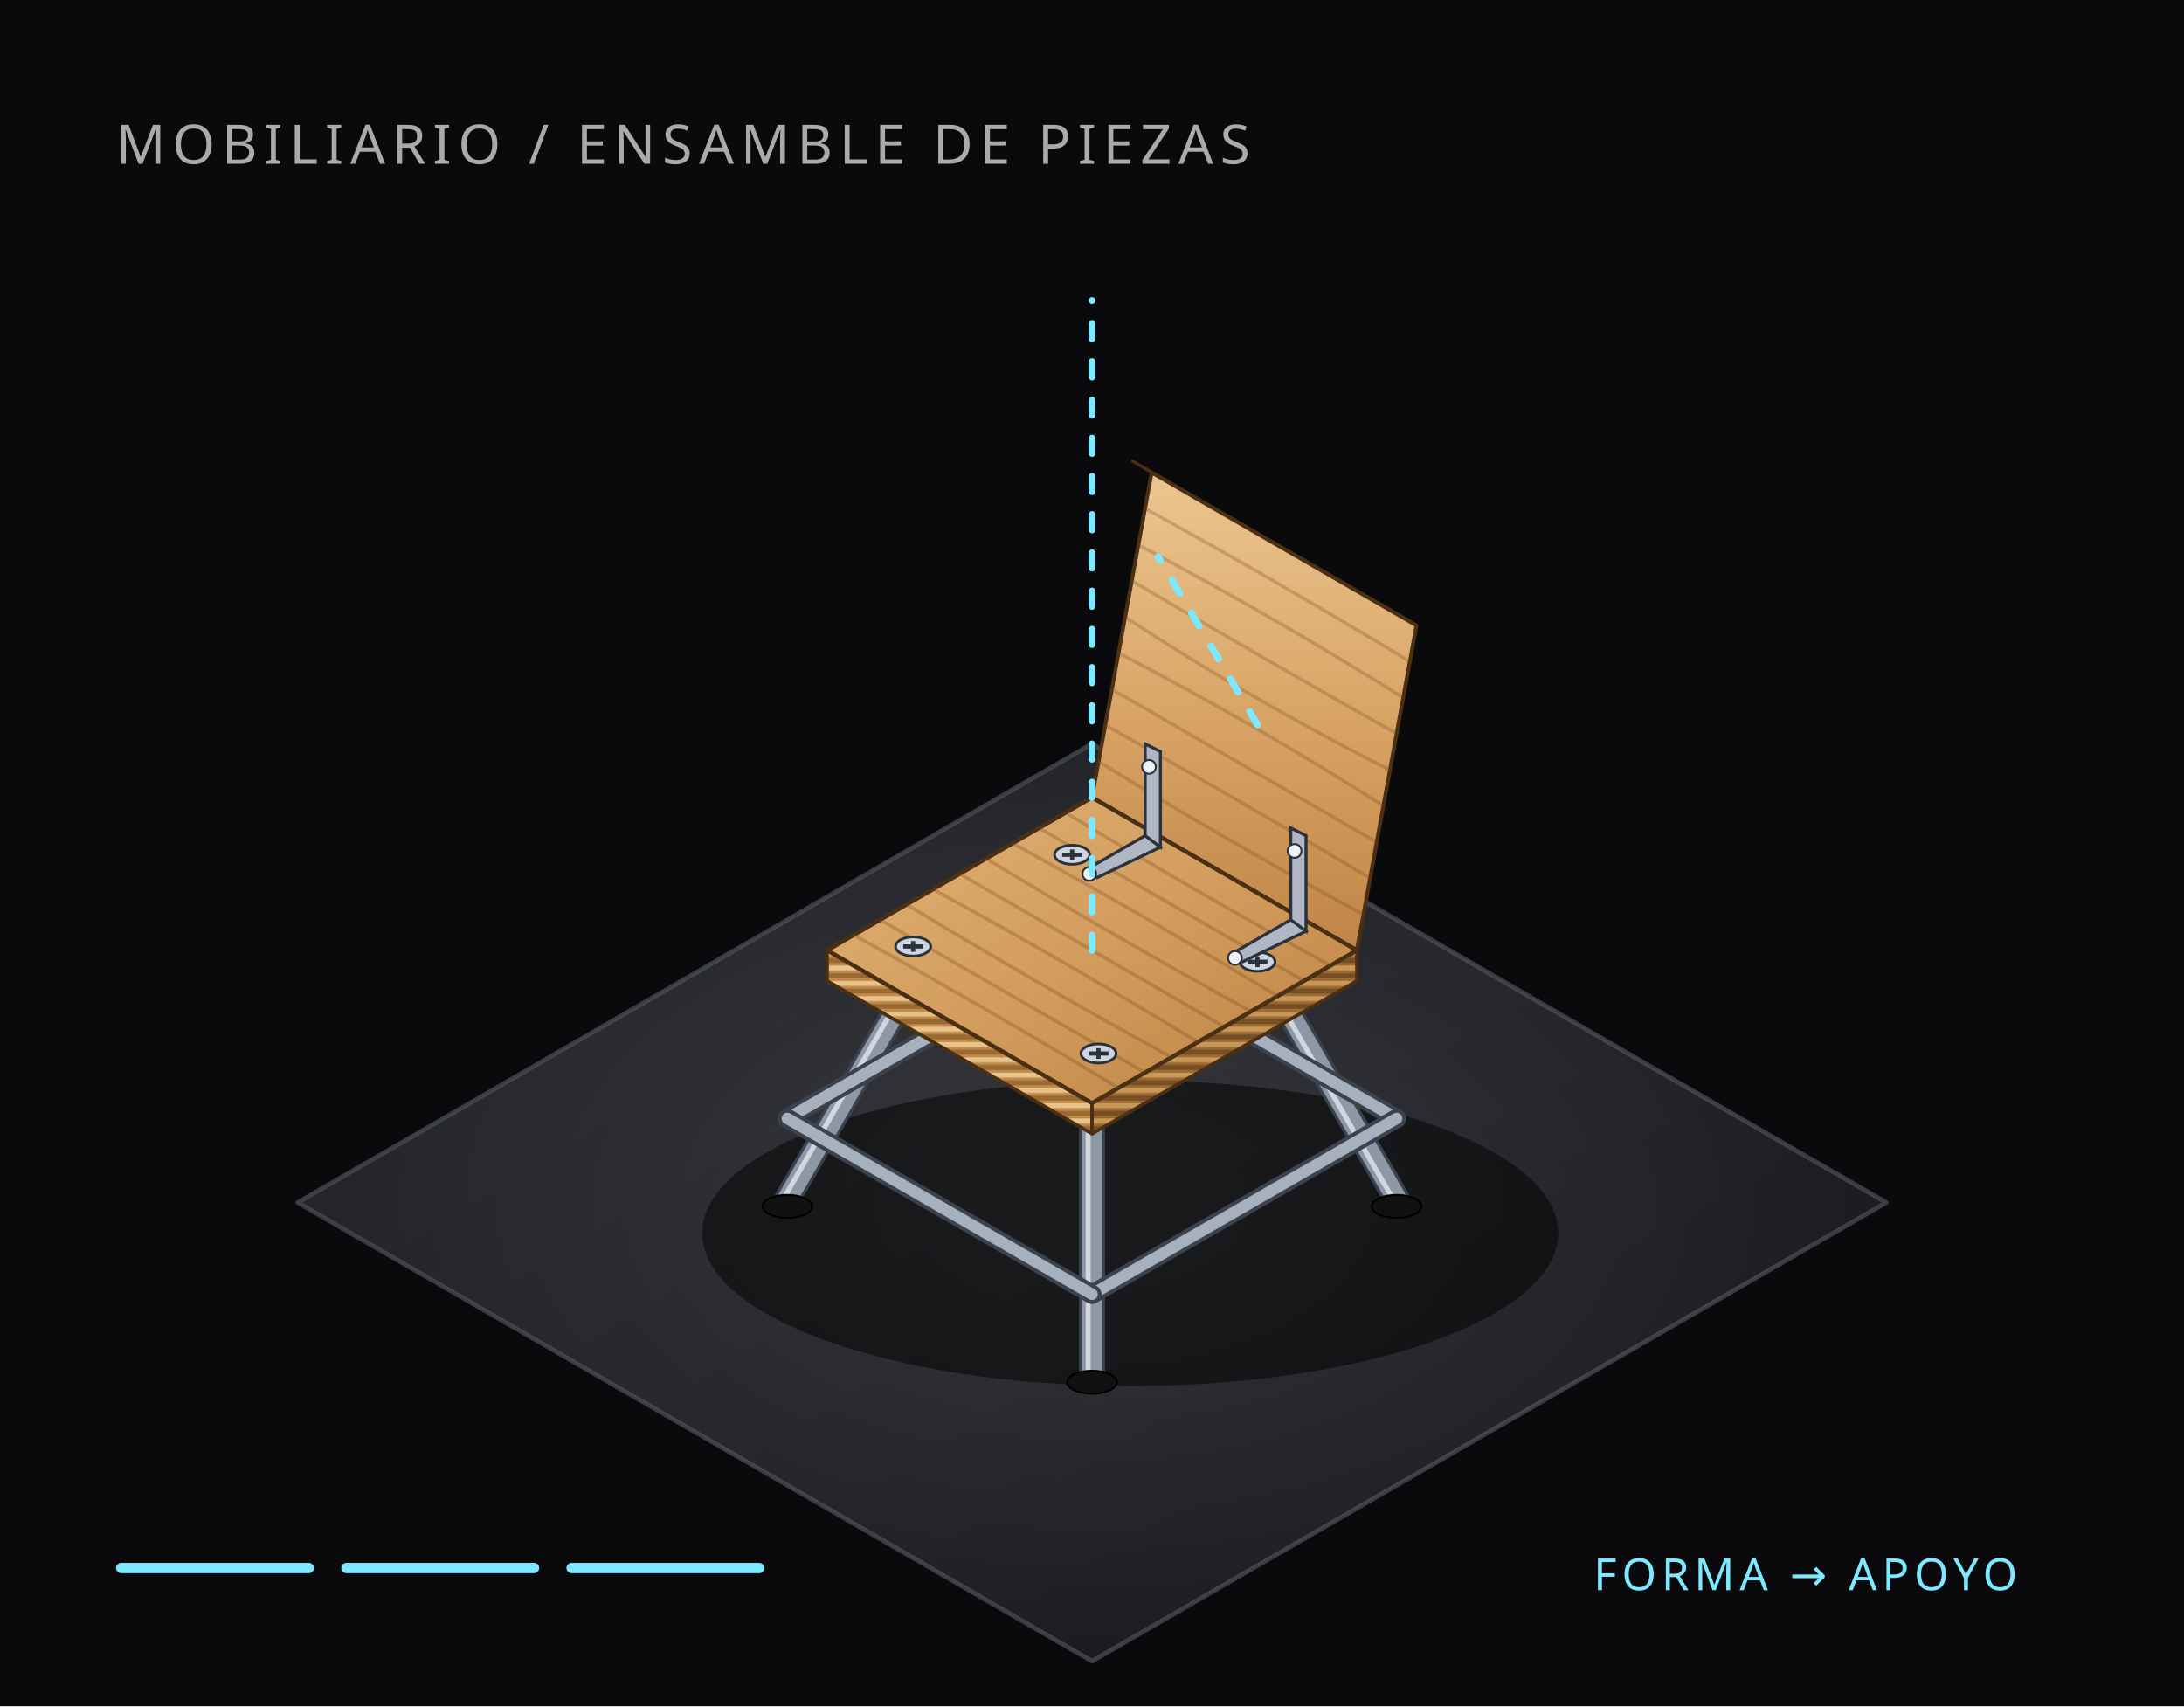
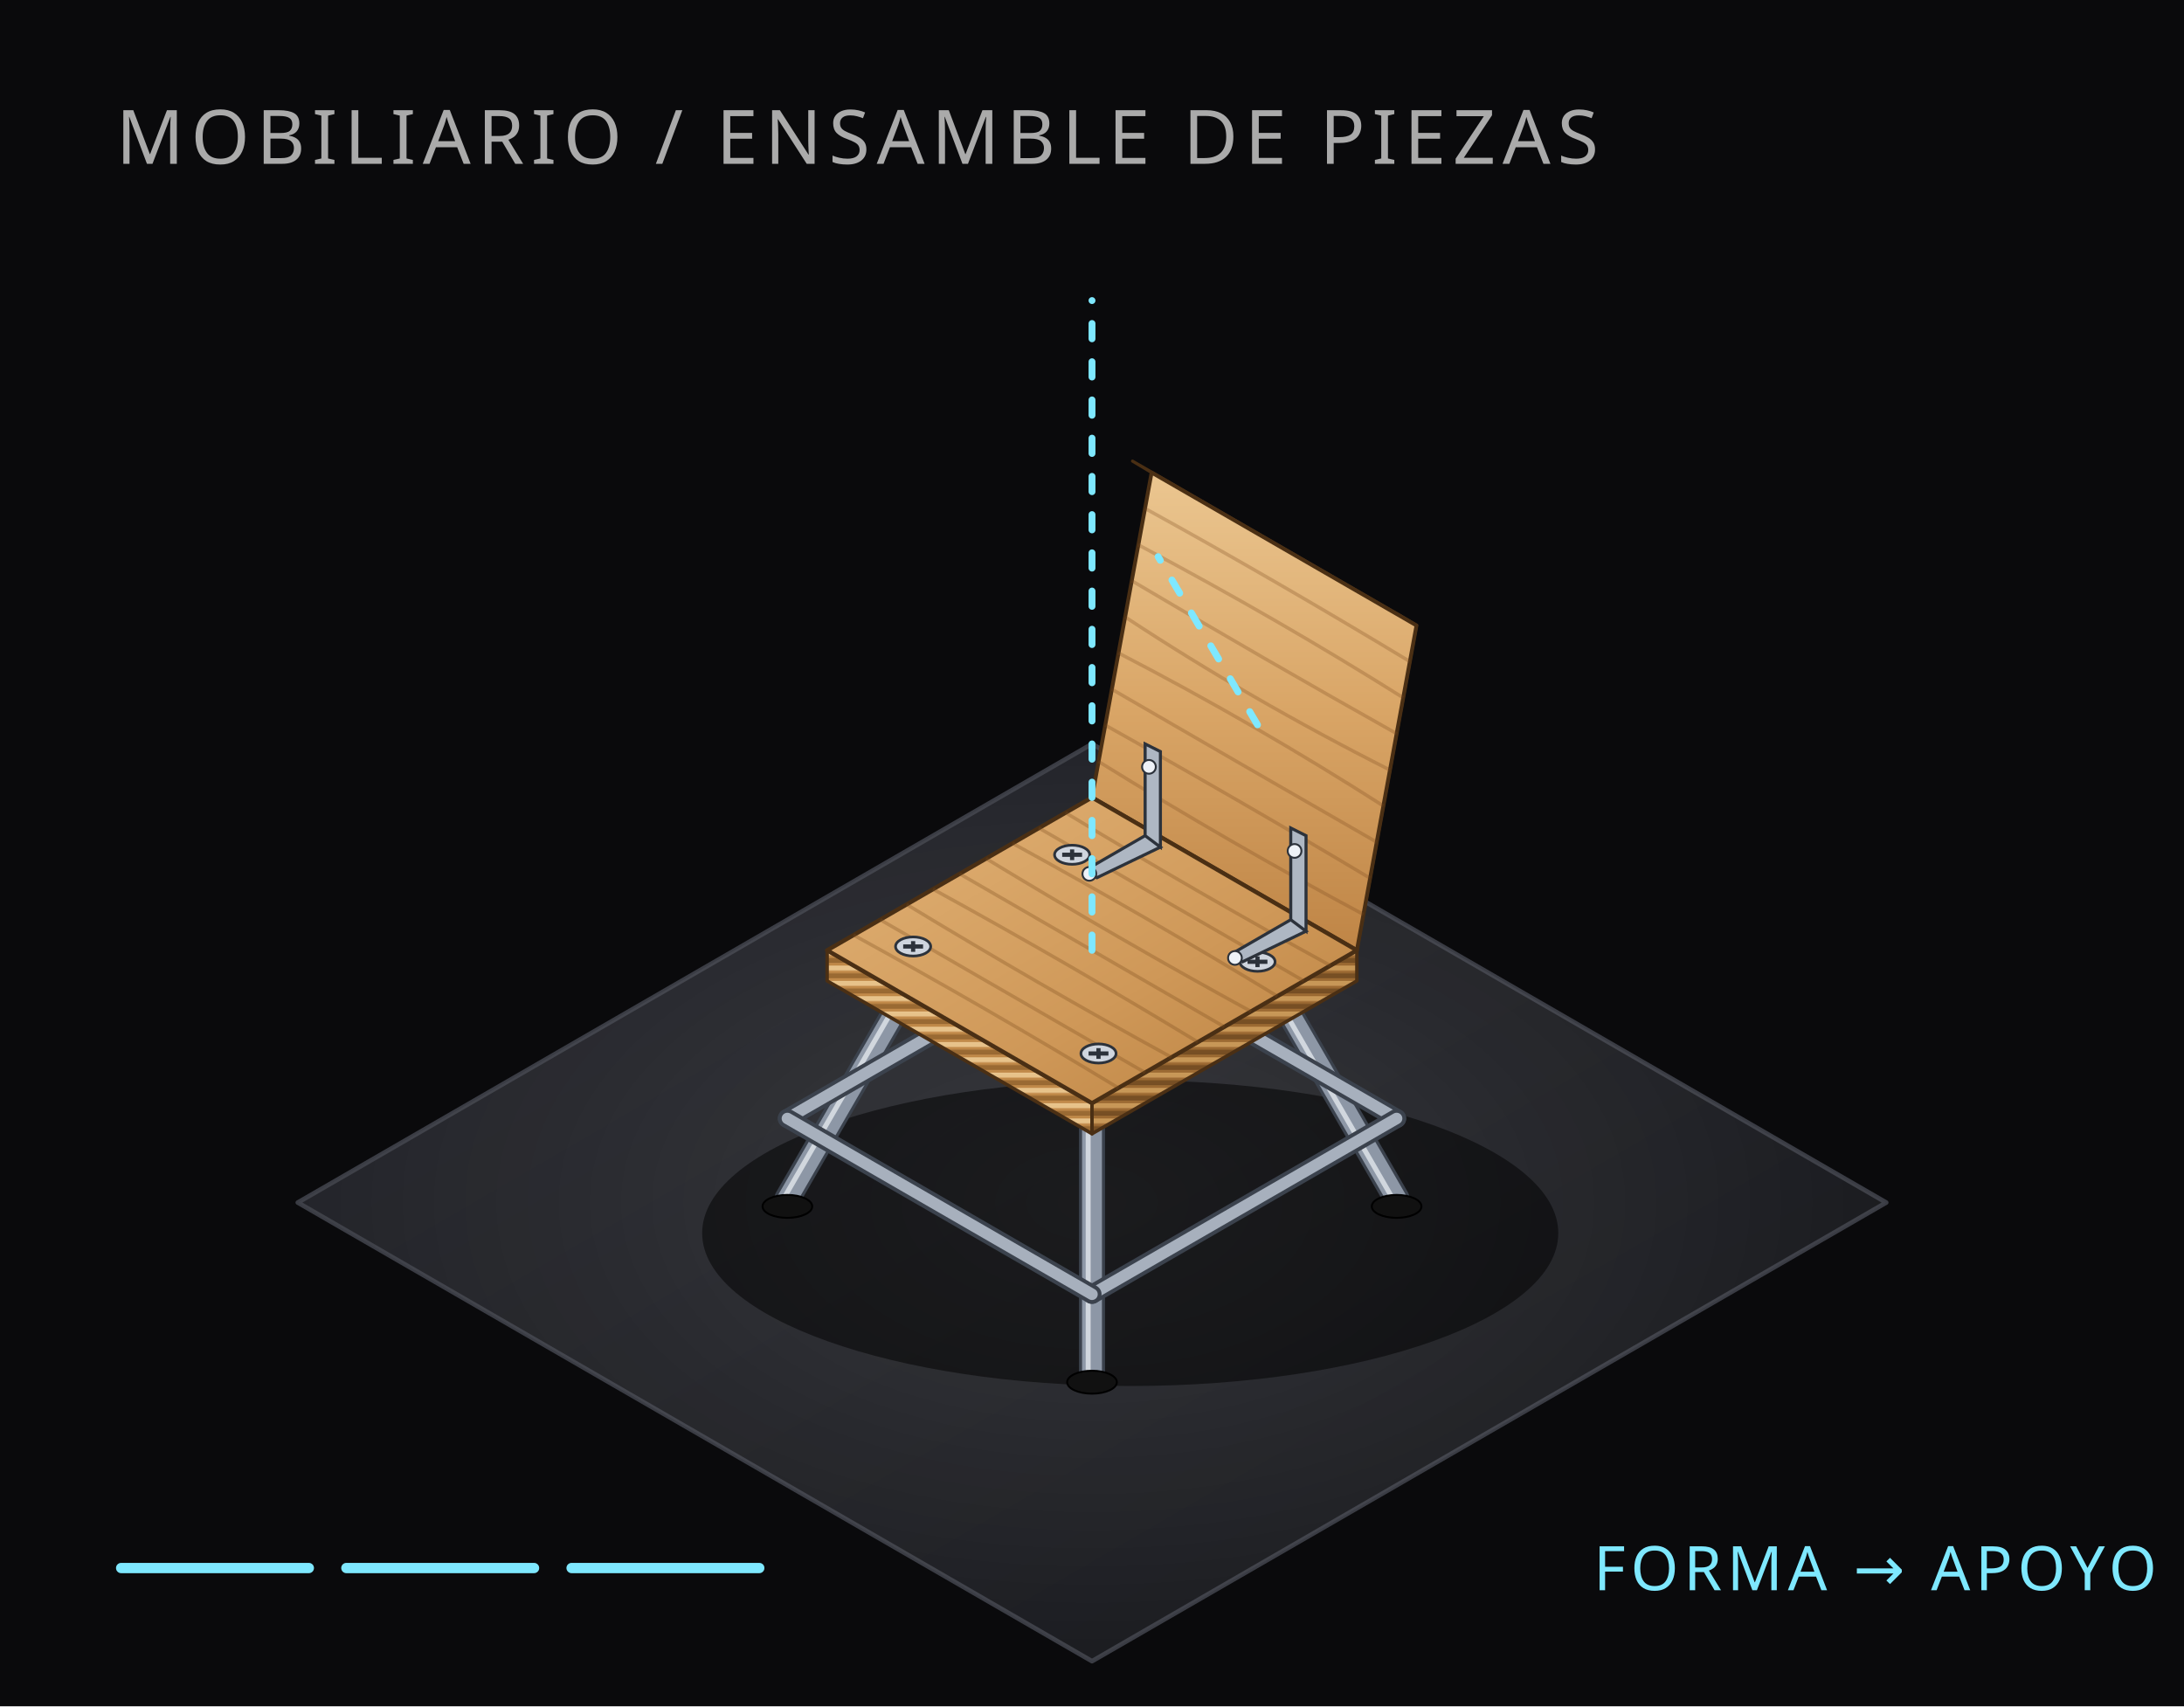
<svg xmlns="http://www.w3.org/2000/svg" viewBox="0 0 640 500" role="img" aria-labelledby="title desc">
  <defs>
    <pattern id="grid" width="24" height="24" patternUnits="userSpaceOnUse">
      <path d="M24 0H0V24" fill="none" stroke="#777" stroke-opacity=".15" />
    </pattern>
    <linearGradient id="suelo" x1="0" y1="0" x2="1" y2="1">
      <stop stop-color="#24252b" />
      <stop offset="1" stop-color="#121317" />
    </linearGradient>
    <radialGradient id="luz" cx=".5" cy=".5" r=".6">
      <stop stop-color="#fff" stop-opacity=".12" />
      <stop offset="1" stop-color="#fff" stop-opacity="0" />
    </radialGradient>
    <linearGradient id="madera" x1="0" y1="0" x2="1" y2="1">
      <stop stop-color="#e2b377" />
      <stop offset=".6" stop-color="#cf9858" />
      <stop offset="1" stop-color="#b9803f" />
    </linearGradient>
    <linearGradient id="madera2" x1="0" y1="1" x2="0" y2="0">
      <stop stop-color="#bf8546" />
      <stop offset=".5" stop-color="#d9a566" />
      <stop offset="1" stop-color="#ebc690" />
    </linearGradient>
    <pattern id="ply" width="4" height="4" patternUnits="userSpaceOnUse">
      <rect width="4" height="4" fill="#c18a4a" />
      <rect y="0" width="4" height="1.3" fill="#e7c28a" />
      <rect y="2" width="4" height="1.3" fill="#9a6a33" />
    </pattern>
    <clipPath id="cpAsi">
      <polygon points="320.0 244.0 389.3 284.0 320.0 324.0 250.7 284.0" />
    </clipPath>
    <clipPath id="cpResp">
      <polygon points="320.0 244.0 389.3 284.0 404.9 199.0 335.6 159.0" />
    </clipPath>
    <pattern id="plyd" width="4" height="4" patternUnits="userSpaceOnUse">
      <rect width="4" height="4" fill="#9c6a33" />
      <rect y="0" width="4" height="1.3" fill="#c79757" />
      <rect y="2" width="4" height="1.3" fill="#774f24" />
    </pattern>
  </defs>
  <rect width="640" height="500" fill="#0a0a0c" />
  <g transform="translate(320 330) scale(1.12) translate(-320 -330)">
    <polygon points="320.0 230.0 527.8 350.0 320.0 470.0 112.2 350.0" fill="url(#suelo)" stroke="#3a3c44" stroke-width="1.2" stroke-linejoin="round" />
    <polygon points="320.0 230.0 527.8 350.0 320.0 470.0 112.2 350.0" fill="url(#luz)" />
    <ellipse class="sombra" cx="330.0" cy="358.0" rx="112" ry="40" fill="#000" fill-opacity=".5" />
    <g class="silla">
      <g class="base">
        <path d="M320.0 265.0L320.0 303.0" stroke="#3b424d" stroke-width="6.8" stroke-linecap="round" />
        <path d="M320.0 265.0L320.0 303.0" stroke="#8d97a6" stroke-width="5.2" stroke-linecap="round" />
        <path d="M319.0 265.0L319.0 303.0" stroke="#eef2f7" stroke-opacity=".7" stroke-width="1.3" stroke-linecap="round" />
        <path d="M366.8 292.0L399.7 349.0" stroke="#3b424d" stroke-width="6.8" stroke-linecap="round" />
        <path d="M366.8 292.0L399.7 349.0" stroke="#8d97a6" stroke-width="5.2" stroke-linecap="round" />
        <path d="M365.8 292.0L398.7 349.0" stroke="#eef2f7" stroke-opacity=".7" stroke-width="1.3" stroke-linecap="round" />
        <path d="M273.2 292.0L240.3 349.0" stroke="#3b424d" stroke-width="6.8" stroke-linecap="round" />
        <path d="M273.2 292.0L240.3 349.0" stroke="#8d97a6" stroke-width="5.2" stroke-linecap="round" />
        <path d="M272.2 292.0L239.3 349.0" stroke="#eef2f7" stroke-opacity=".7" stroke-width="1.3" stroke-linecap="round" />
        <path d="M320.0 282.0L399.7 328.0" stroke="#3b424d" stroke-width="5" stroke-linecap="round" />
        <path d="M320.0 282.0L399.7 328.0" stroke="#a7b0bd" stroke-width="3" stroke-linecap="round" />
        <path d="M320.0 282.0L240.3 328.0" stroke="#3b424d" stroke-width="5" stroke-linecap="round" />
        <path d="M320.0 282.0L240.3 328.0" stroke="#a7b0bd" stroke-width="3" stroke-linecap="round" />
        <path d="M320.0 264.0L372.0 294.0L320.0 324.0L268.0 294.0Z" fill="none" stroke="#3b424d" stroke-width="6" stroke-linejoin="round" />
        <path d="M320.0 264.0L372.0 294.0L320.0 324.0L268.0 294.0Z" fill="none" stroke="#9aa4b2" stroke-width="3.6" stroke-linejoin="round" />
        <path d="M320.0 319.0L320.0 395.0" stroke="#3b424d" stroke-width="6.8" stroke-linecap="round" />
        <path d="M320.0 319.0L320.0 395.0" stroke="#8d97a6" stroke-width="5.2" stroke-linecap="round" />
        <path d="M319.0 319.0L319.0 395.0" stroke="#eef2f7" stroke-opacity=".7" stroke-width="1.3" stroke-linecap="round" />
        <path d="M399.7 328.0L320.0 374.0" stroke="#3b424d" stroke-width="5" stroke-linecap="round" />
        <path d="M399.7 328.0L320.0 374.0" stroke="#a7b0bd" stroke-width="3" stroke-linecap="round" />
        <path d="M240.3 328.0L320.0 374.0" stroke="#3b424d" stroke-width="5" stroke-linecap="round" />
        <path d="M240.3 328.0L320.0 374.0" stroke="#a7b0bd" stroke-width="3" stroke-linecap="round" />
        <ellipse cx="320.0" cy="305.0" rx="6.5" ry="3" fill="#111" stroke="#000" stroke-width=".5" />
        <ellipse cx="399.7" cy="351.0" rx="6.5" ry="3" fill="#111" stroke="#000" stroke-width=".5" />
        <ellipse cx="240.3" cy="351.0" rx="6.5" ry="3" fill="#111" stroke="#000" stroke-width=".5" />
        <ellipse cx="320.0" cy="397.0" rx="6.5" ry="3" fill="#111" stroke="#000" stroke-width=".5" />
      </g>
      <g class="respaldo">
        <polygon points="335.6 159.0 404.9 199.0 399.9 196.0 330.6 156.0" fill="url(#ply)" stroke="#4a2f14" stroke-width="0.8" stroke-linejoin="round" />
        <polygon points="389.3 284.0 404.9 199.0 399.9 196.0 384.3 281.0" fill="url(#plyd)" stroke="#4a2f14" stroke-width="0.8" stroke-linejoin="round" />
        <polygon points="320.0 244.0 389.3 284.0 404.9 199.0 335.6 159.0" fill="url(#madera2)" stroke="#4a2f14" stroke-width="1" stroke-linejoin="round" />
        <path d="M321.7 234.6Q356.4 256.1 391.0 274.6M323.5 225.1Q360.1 245.6 392.7 265.1M325.2 215.7Q358.8 235.2 394.5 255.7M326.9 206.2Q362.6 224.7 396.2 246.2M328.7 196.8Q361.3 218.3 397.9 236.8M330.4 187.3Q365.0 207.8 399.7 227.3M332.1 177.9Q368.8 197.4 401.4 217.9M333.9 168.4Q367.5 186.9 403.1 208.4" fill="none" stroke="#7a4a1d" stroke-opacity=".28" stroke-width=".9" />
        <path d="M322.6 229.8L391.9 269.8M325.2 215.7L394.5 255.7M327.8 201.5L397.1 241.5M330.4 187.3L399.7 227.3M333.0 173.2L402.3 213.2" stroke="#fff" stroke-opacity=".0" />
        <g clip-path="url(#cpResp)">
          <polygon class="destello" points="280.0 244.0 306.0 244.0 321.6 159.0 295.6 159.0" fill="#fff" fill-opacity=".26" />
        </g>
      </g>
      <g class="asiento">
        <polygon points="250.7 292.0 320.0 332.0 320.0 324.0 250.7 284.0" fill="url(#ply)" stroke="#4a2f14" stroke-width="0.9" stroke-linejoin="round" />
        <polygon points="389.3 292.0 320.0 332.0 320.0 324.0 389.3 284.0" fill="url(#plyd)" stroke="#4a2f14" stroke-width="0.9" stroke-linejoin="round" />
        <polygon points="320.0 244.0 389.3 284.0 320.0 324.0 250.7 284.0" fill="url(#madera)" stroke="#4a2f14" stroke-width="1.1" stroke-linejoin="round" />
        <path d="M313.1 248.0Q347.7 269.0 382.4 288.0M306.1 252.0Q340.8 272.0 375.4 292.0M299.2 256.0Q333.9 275.0 368.5 296.0M292.3 260.0Q326.9 281.0 361.6 300.0M285.4 264.0Q320.0 284.0 354.6 304.0M278.4 268.0Q313.1 287.0 347.7 308.0M271.5 272.0Q306.1 293.0 340.8 312.0M264.6 276.0Q299.2 296.0 333.9 316.0M257.6 280.0Q292.3 299.0 326.9 320.0" fill="none" stroke="#7a4a1d" stroke-opacity=".3" stroke-width=".9" />
        <g clip-path="url(#cpAsi)">
          <polygon class="destello" points="290.0 228.0 312.0 239.0 242.7 279.0 220.7 268.0" fill="#fff" fill-opacity=".24" />
        </g>
        <g class="tornillo t0" transform="translate(314.8 259.0)">
          <ellipse rx="4.6" ry="2.5" fill="#cfd5de" stroke="#2c323b" stroke-width=".7" />
          <g class="cruz">
            <path d="M-2.6 0h5.2M0 -1.4v2.8" stroke="#2c323b" stroke-width="1.1" />
          </g>
        </g>
        <g class="tornillo t1" transform="translate(363.3 287.0)">
          <ellipse rx="4.6" ry="2.5" fill="#cfd5de" stroke="#2c323b" stroke-width=".7" />
          <g class="cruz">
            <path d="M-2.6 0h5.2M0 -1.4v2.8" stroke="#2c323b" stroke-width="1.1" />
          </g>
        </g>
        <g class="tornillo t2" transform="translate(273.2 283.0)">
          <ellipse rx="4.6" ry="2.5" fill="#cfd5de" stroke="#2c323b" stroke-width=".7" />
          <g class="cruz">
            <path d="M-2.6 0h5.2M0 -1.4v2.8" stroke="#2c323b" stroke-width="1.1" />
          </g>
        </g>
        <g class="tornillo t3" transform="translate(321.7 311.0)">
          <ellipse rx="4.6" ry="2.5" fill="#cfd5de" stroke="#2c323b" stroke-width=".7" />
          <g class="cruz">
            <path d="M-2.6 0h5.2M0 -1.4v2.8" stroke="#2c323b" stroke-width="1.1" />
          </g>
        </g>
      </g>
      <g class="escuadras">
        <g class="escuadra e0">
          <path d="M333.9 254.0L333.9 230.0L337.9 232.0L337.9 257.0ZM333.9 254.0L318.3 263.0L321.3 265.0L337.9 257.0Z" fill="#aeb7c3" stroke="#2c323b" stroke-width=".8" />
          <circle cx="334.9" cy="236.0" r="1.8" fill="#eef2f7" stroke="#2c323b" stroke-width=".5" />
          <circle cx="319.3" cy="264.0" r="1.8" fill="#eef2f7" stroke="#2c323b" stroke-width=".5" />
        </g>
        <g class="escuadra e1">
          <path d="M372.0 276.0L372.0 252.0L376.0 254.0L376.0 279.0ZM372.0 276.0L356.4 285.0L359.4 287.0L376.0 279.0Z" fill="#aeb7c3" stroke="#2c323b" stroke-width=".8" />
          <circle cx="373.0" cy="258.0" r="1.8" fill="#eef2f7" stroke="#2c323b" stroke-width=".5" />
          <circle cx="357.4" cy="286.0" r="1.8" fill="#eef2f7" stroke="#2c323b" stroke-width=".5" />
        </g>
      </g>
    </g>
    <g class="guias" fill="none" stroke="#7ee8ff" stroke-width="1.8" stroke-dasharray="4 6" stroke-linecap="round">
      <path d="M320.0 284.0V114.0" />
      <path d="M363.3 225.0l-26 -44" />
    </g>
    <g class="destornillador">
      <path d="M0 0l0 -26" stroke="#c8ced8" stroke-width="2.4" stroke-linecap="round" />
      <rect x="-5.2" y="-58" width="10.4" height="32" rx="4.6" fill="#e85d2c" stroke="#6b2410" stroke-width="1" />
      <rect x="-5.2" y="-48" width="10.4" height="4" fill="#fff" fill-opacity=".28" />
    </g>
  </g>
-   <text x="34" y="48" fill="#aaa" font-family="Montserrat, sans-serif" font-size="16" letter-spacing="2">MOBILIARIO / ENSAMBLE DE PIEZAS</text>
-   <text x="467" y="466" fill="#7ee8ff" font-family="Montserrat, sans-serif" font-size="13" letter-spacing="1.5">FORMA → APOYO</text>
+   <text x="34" y="48" fill="#aaa" font-family="Montserrat, sans-serif" font-size="22" letter-spacing="2">MOBILIARIO / ENSAMBLE DE PIEZAS</text>
+   <text x="467" y="466" fill="#7ee8ff" font-family="Montserrat, sans-serif" font-size="18" letter-spacing="1.5">FORMA → APOYO</text>
  <g class="steps" aria-hidden="true">
    <rect x="34" y="458" width="58" height="3" rx="1.5" fill="#2b2b33" />
    <rect class="sf sf1" x="34" y="458" width="58" height="3" rx="1.5" fill="#7ee8ff" />
    <rect x="100" y="458" width="58" height="3" rx="1.5" fill="#2b2b33" />
    <rect class="sf sf2" x="100" y="458" width="58" height="3" rx="1.5" fill="#7ee8ff" />
    <rect x="166" y="458" width="58" height="3" rx="1.5" fill="#2b2b33" />
    <rect class="sf sf3" x="166" y="458" width="58" height="3" rx="1.5" fill="#7ee8ff" />
  </g>
  <style>
    .en-pausa *{animation-play-state:paused!important}
    .sf{transform-box:fill-box;transform-origin:0 50%}
    .base,.asiento,.respaldo,.escuadras,.sombra,.guias,.destornillador{opacity:1}
    @media(prefers-reduced-motion:no-preference){
      .sombra{transform-box:fill-box;transform-origin:center;animation:sombra 9s cubic-bezier(.16,1,.3,1) infinite}
      .base{transform-box:fill-box;transform-origin:50% 100%;animation:base 9s cubic-bezier(.16,1,.3,1) infinite}
      .asiento{animation:asiento 9s cubic-bezier(.16,1,.3,1) infinite}
      .respaldo{animation:respaldo 9s cubic-bezier(.16,1,.3,1) infinite}
      .escuadras{animation:esc 9s ease-out infinite}
      .guias{animation:guias 9s ease-in-out infinite}
      .destornillador{animation:dest 9s cubic-bezier(.4,0,.2,1) infinite}
      .cruz{transform-box:fill-box;transform-origin:center;animation:giro 9s ease-in-out infinite}
      .t1 .cruz{animation-delay:.32s}.t2 .cruz{animation-delay:.64s}.t3 .cruz{animation-delay:.96s}
      .destello{animation:destello 9s ease-in-out infinite}
      .silla{transform-box:view-box;transform-origin:320.0px 350.0px;animation:mece 9s ease-in-out infinite}
      .sf1{animation:sf1 9s linear infinite}.sf2{animation:sf2 9s linear infinite}.sf3{animation:sf3 9s linear infinite}
    }
    @keyframes sombra{0%,3%{opacity:0;transform:scale(.4)}20%,90%{opacity:1;transform:scale(1)}97%,100%{opacity:0;transform:scale(1)}}
    @keyframes base{0%,5%{opacity:0;transform:scaleY(.05)}24%,90%{opacity:1;transform:scaleY(1)}97%,100%{opacity:0;transform:scaleY(1)}}
    @keyframes asiento{0%,22%{opacity:0;transform:translateY(-110px)}37%,90%{opacity:1;transform:translateY(0)}97%,100%{opacity:0;transform:translateY(0)}}
    @keyframes respaldo{0%,50%{opacity:0;transform:translate(26px,-60px)}64%,90%{opacity:1;transform:translate(0,0)}97%,100%{opacity:0;transform:translate(0,0)}}
    @keyframes esc{0%,62%{opacity:0}68%,90%{opacity:1}97%,100%{opacity:0}}
    @keyframes guias{0%,20%{opacity:0}28%,40%{opacity:.9}46%,50%{opacity:0}54%,60%{opacity:.9}66%,100%{opacity:0}}
    @keyframes giro{0%,40%{transform:rotate(0)}44%{transform:rotate(360deg)}100%{transform:rotate(360deg)}}
    @keyframes dest{0%,38%{opacity:0;transform:translate(314.8px,219.0px)}39%{opacity:1;transform:translate(314.8px,259.0px)}42%{transform:translate(314.8px,259.0px)}43.5%{transform:translate(363.3px,287.0px)}45.5%{transform:translate(363.3px,287.0px)}47%{transform:translate(273.2px,283.0px)}49%{transform:translate(273.2px,283.0px)}50.5%{transform:translate(321.7px,311.0px)}52.5%{opacity:1;transform:translate(321.7px,311.0px)}55%,100%{opacity:0;transform:translate(321.7px,261.0px)}}
    @keyframes destello{0%,66%{opacity:0;transform:translateX(0)}70%{opacity:1}86%{opacity:1;transform:translateX(120px)}88%,100%{opacity:0;transform:translateX(120px)}}
    @keyframes mece{0%,74%{rotate:0deg}80%{rotate:-2.6deg}88%{rotate:2.2deg}94%{rotate:-.8deg}98%,100%{rotate:0deg}}
    @keyframes sf1{0%,5%{transform:scaleX(0);opacity:1}24%,90%{transform:scaleX(1);opacity:1}97%,100%{transform:scaleX(1);opacity:0}}
    @keyframes sf2{0%,22%{transform:scaleX(0);opacity:1}52%,90%{transform:scaleX(1);opacity:1}97%,100%{transform:scaleX(1);opacity:0}}
    @keyframes sf3{0%,50%{transform:scaleX(0);opacity:1}66%,90%{transform:scaleX(1);opacity:1}97%,100%{transform:scaleX(1);opacity:0}}
    @media(prefers-reduced-motion:reduce){.base,.asiento,.respaldo,.escuadras,.sombra,.sf{opacity:1;transform:none}.guias,.destornillador{opacity:0}}
  </style>
</svg>
